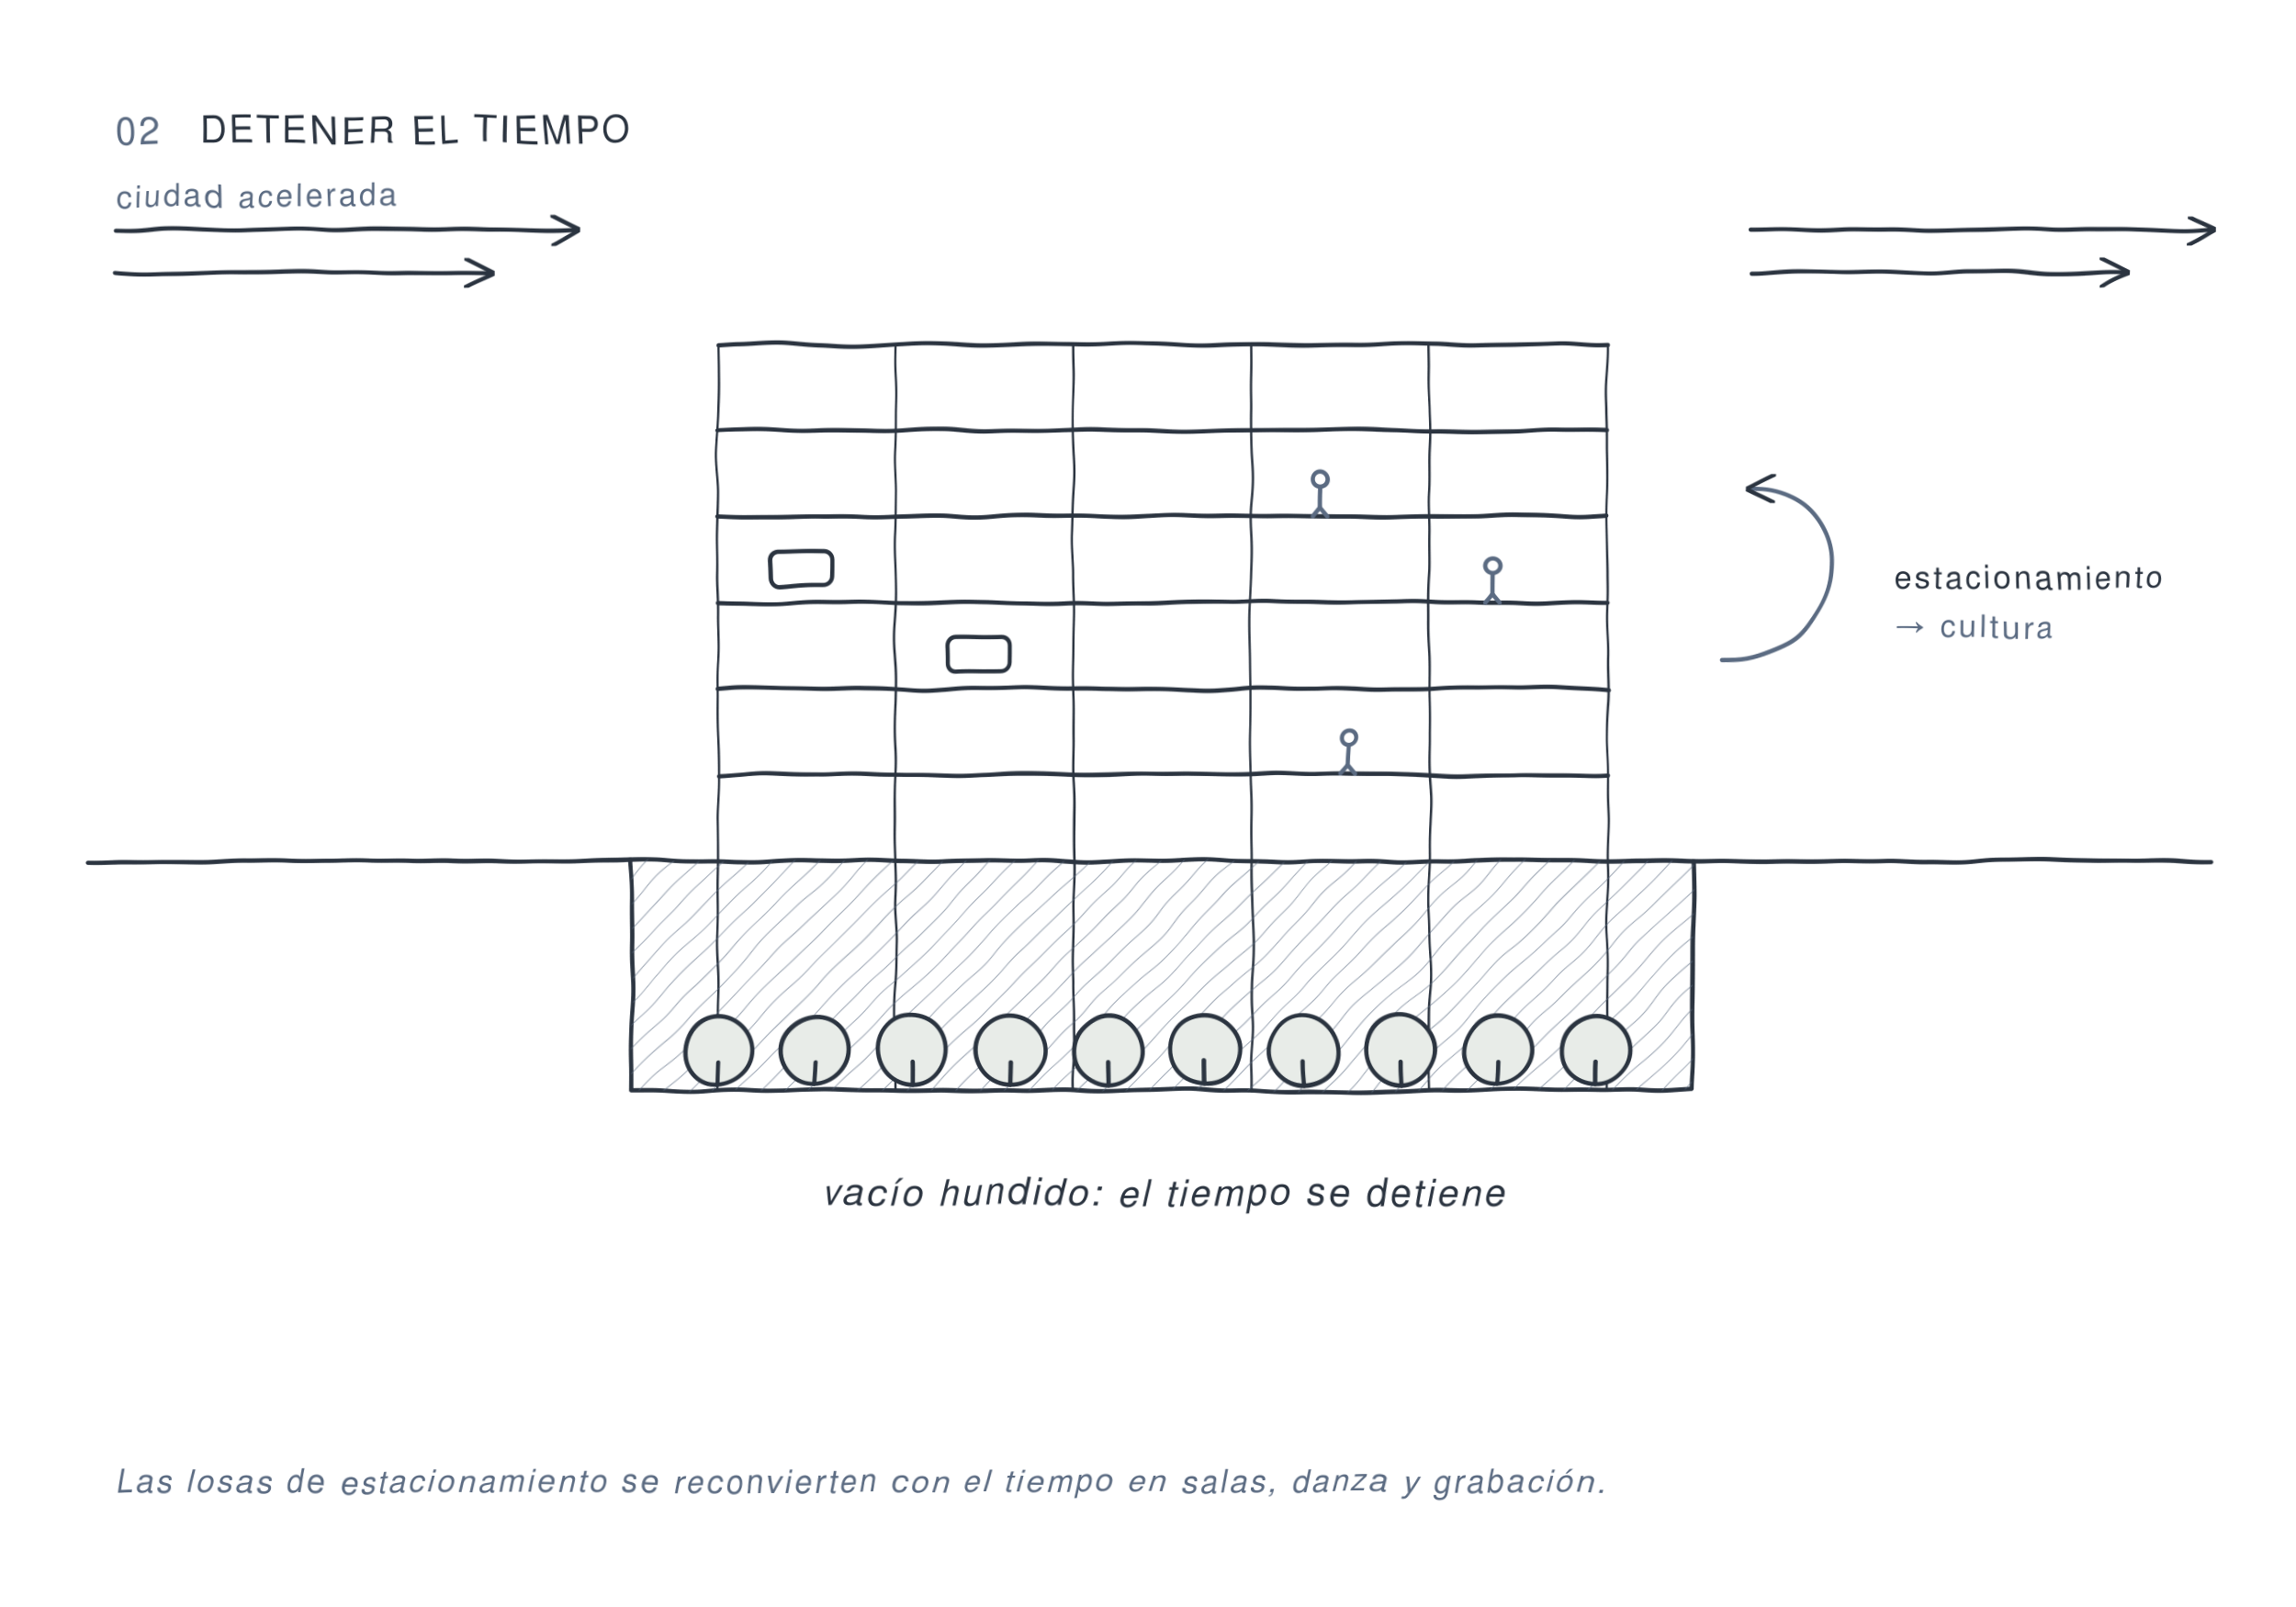
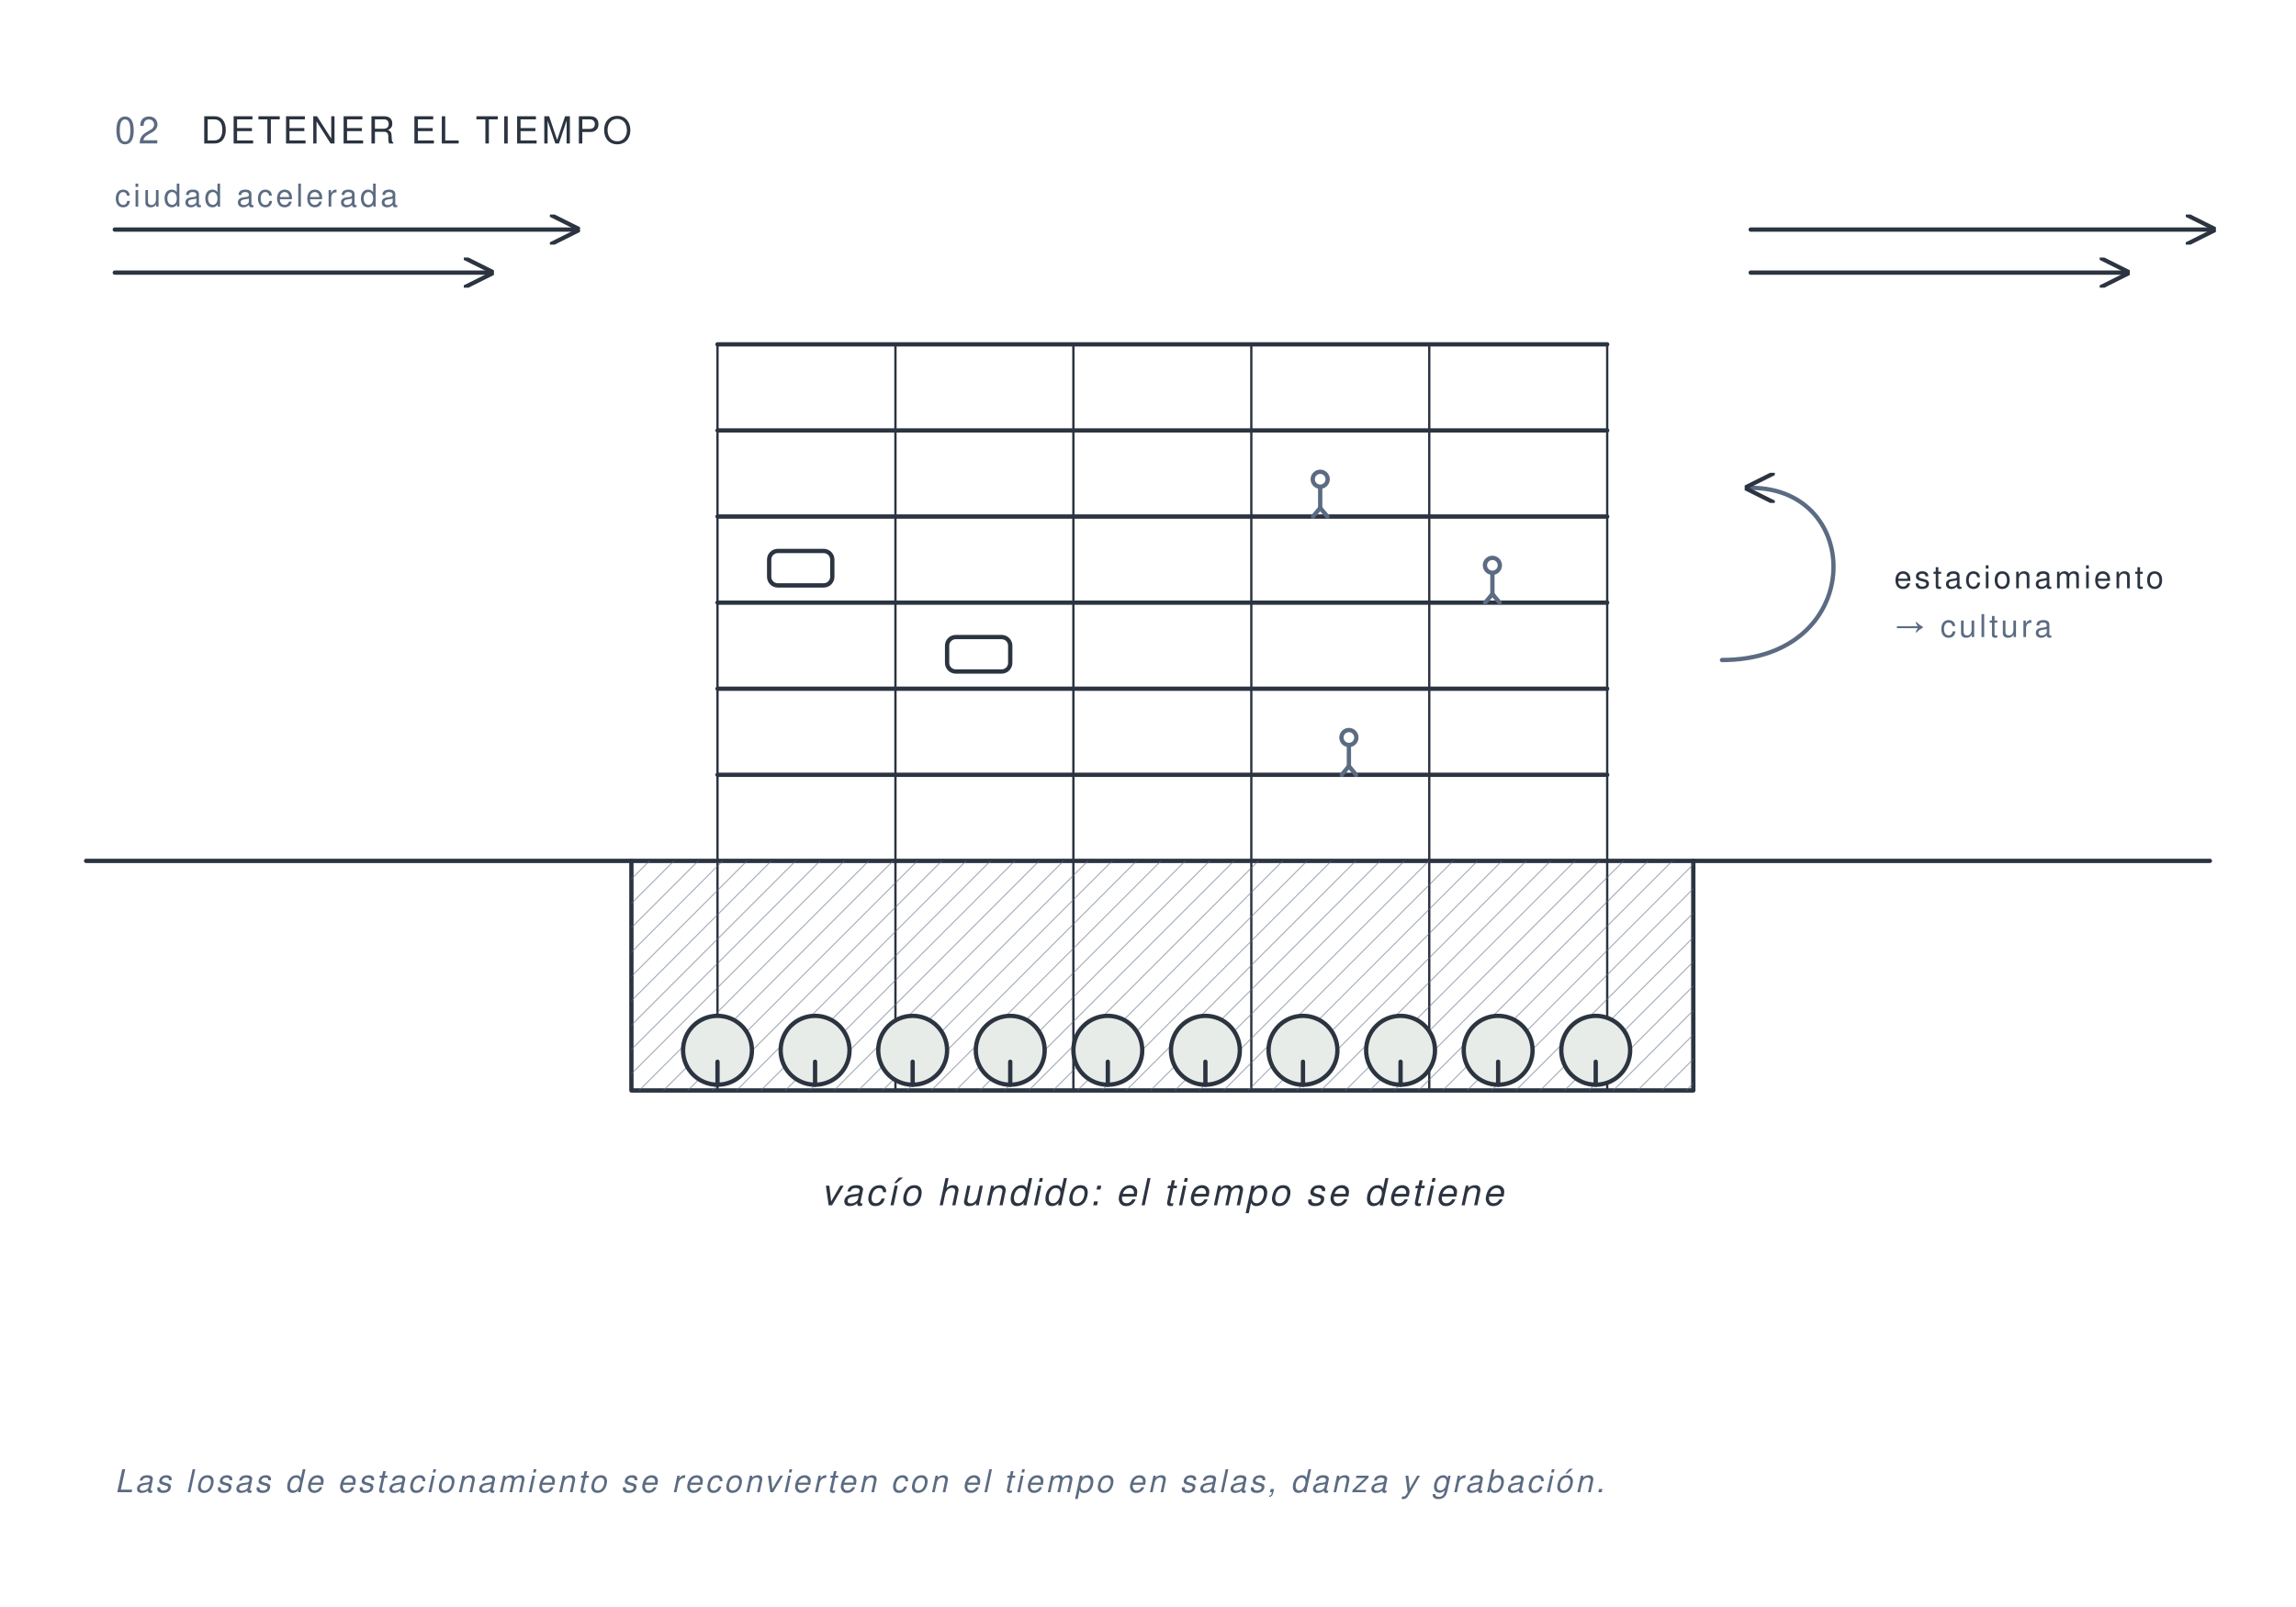
<svg xmlns="http://www.w3.org/2000/svg" viewBox="0 0 800 560" width="1600" height="1120">
  <defs>
    <filter id="h" x="-5%" y="-5%" width="110%" height="110%">
      <feTurbulence type="fractalNoise" baseFrequency="0.035" numOctaves="2" seed="4" />
      <feDisplacementMap in="SourceGraphic" scale="2.6" />
    </filter>
    <marker id="a" viewBox="0 0 10 10" refX="8" refY="5" markerWidth="7" markerHeight="7" orient="auto">
      <path d="M0,0 L10,5 L0,10" fill="none" stroke="#2b3440" stroke-width="1.4" />
    </marker>
    <pattern id="d" width="6" height="6" patternUnits="userSpaceOnUse" patternTransform="rotate(45)">
      <line x1="0" y1="0" x2="0" y2="6" stroke="#5b6b82" stroke-width=".7" opacity=".55" />
    </pattern>
  </defs>
  <rect width="800" height="560" fill="#fff" />
-   <g font-family="Helvetica, Arial, sans-serif" fill="none" stroke="#2b3440" stroke-width="1.5" stroke-linecap="round" stroke-linejoin="round" filter="url(#h)">
+   <g font-family="Helvetica, Arial, sans-serif" fill="none" stroke="#2b3440" stroke-width="1.5" stroke-linecap="round" stroke-linejoin="round">
    <text x="40" y="50" font-size="13" fill="#5b6b82" stroke="none" text-anchor="start" letter-spacing="1">02</text>
    <text x="70" y="50" font-size="13" fill="#2b3440" stroke="none" text-anchor="start" letter-spacing="1">DETENER EL TIEMPO</text>
    <line x1="30" y1="300" x2="770" y2="300" />
    <line x1="250" y1="120" x2="560" y2="120" />
    <line x1="250" y1="150" x2="560" y2="150" />
    <line x1="250" y1="180" x2="560" y2="180" />
    <line x1="250" y1="210" x2="560" y2="210" />
    <line x1="250" y1="240" x2="560" y2="240" />
    <line x1="250" y1="270" x2="560" y2="270" />
    <line x1="250" y1="120" x2="250" y2="380" stroke-width=".8" />
    <line x1="312" y1="120" x2="312" y2="380" stroke-width=".8" />
    <line x1="374" y1="120" x2="374" y2="380" stroke-width=".8" />
    <line x1="436" y1="120" x2="436" y2="380" stroke-width=".8" />
    <line x1="498" y1="120" x2="498" y2="380" stroke-width=".8" />
    <line x1="560" y1="120" x2="560" y2="380" stroke-width=".8" />
    <path d="M220 300 L220 380 L590 380 L590 300" />
    <rect x="220" y="300" width="370" height="80" fill="url(#d)" stroke="none" />
    <circle cx="250" cy="366" r="12" fill="#e8ece8" />
    <line x1="250" y1="378" x2="250" y2="370" />
    <circle cx="284" cy="366" r="12" fill="#e8ece8" />
    <line x1="284" y1="378" x2="284" y2="370" />
    <circle cx="318" cy="366" r="12" fill="#e8ece8" />
    <line x1="318" y1="378" x2="318" y2="370" />
    <circle cx="352" cy="366" r="12" fill="#e8ece8" />
    <line x1="352" y1="378" x2="352" y2="370" />
    <circle cx="386" cy="366" r="12" fill="#e8ece8" />
    <line x1="386" y1="378" x2="386" y2="370" />
    <circle cx="420" cy="366" r="12" fill="#e8ece8" />
    <line x1="420" y1="378" x2="420" y2="370" />
    <circle cx="454" cy="366" r="12" fill="#e8ece8" />
    <line x1="454" y1="378" x2="454" y2="370" />
    <circle cx="488" cy="366" r="12" fill="#e8ece8" />
    <line x1="488" y1="378" x2="488" y2="370" />
    <circle cx="522" cy="366" r="12" fill="#e8ece8" />
    <line x1="522" y1="378" x2="522" y2="370" />
    <circle cx="556" cy="366" r="12" fill="#e8ece8" />
    <line x1="556" y1="378" x2="556" y2="370" />
    <line x1="40" y1="80" x2="200" y2="80" marker-end="url(#a)" />
    <line x1="610" y1="80" x2="770" y2="80" marker-end="url(#a)" />
    <line x1="40" y1="95" x2="170" y2="95" marker-end="url(#a)" />
    <line x1="610" y1="95" x2="740" y2="95" marker-end="url(#a)" />
    <text x="40" y="72" font-size="11" fill="#5b6b82" stroke="none" text-anchor="start" letter-spacing="1">ciudad acelerada</text>
    <text x="405" y="420" font-size="13" fill="#2b3440" stroke="none" text-anchor="middle" letter-spacing="1" font-style="italic">vacío hundido: el tiempo se detiene</text>
    <rect x="268" y="192" width="22" height="12" rx="3" />
    <rect x="330" y="222" width="22" height="12" rx="3" />
    <g stroke="#5b6b82">
      <circle cx="460" cy="167" r="2.6" />
      <line x1="460" y1="170" x2="460" y2="177" />
      <line x1="460" y1="177" x2="457.5" y2="180" />
      <line x1="460" y1="177" x2="462.5" y2="180" />
      <circle cx="520" cy="197" r="2.6" />
      <line x1="520" y1="200" x2="520" y2="207" />
      <line x1="520" y1="207" x2="517.5" y2="210" />
      <line x1="520" y1="207" x2="522.5" y2="210" />
      <circle cx="470" cy="257" r="2.6" />
      <line x1="470" y1="260" x2="470" y2="267" />
      <line x1="470" y1="267" x2="467.5" y2="270" />
      <line x1="470" y1="267" x2="472.5" y2="270" />
    </g>
    <path d="M600 230 C650 230 650 170 610 170" marker-end="url(#a)" stroke="#5b6b82" />
    <text x="660" y="205" font-size="11" fill="#2b3440" stroke="none" text-anchor="start" letter-spacing="1">estacionamiento</text>
    <text x="660" y="222" font-size="11" fill="#5b6b82" stroke="none" text-anchor="start" letter-spacing="1">→ cultura</text>
    <text x="40" y="520" font-size="11" fill="#5b6b82" stroke="none" text-anchor="start" letter-spacing="1" font-style="italic">Las losas de estacionamiento se reconvierten con el tiempo en salas, danza y grabación.</text>
  </g>
</svg>
